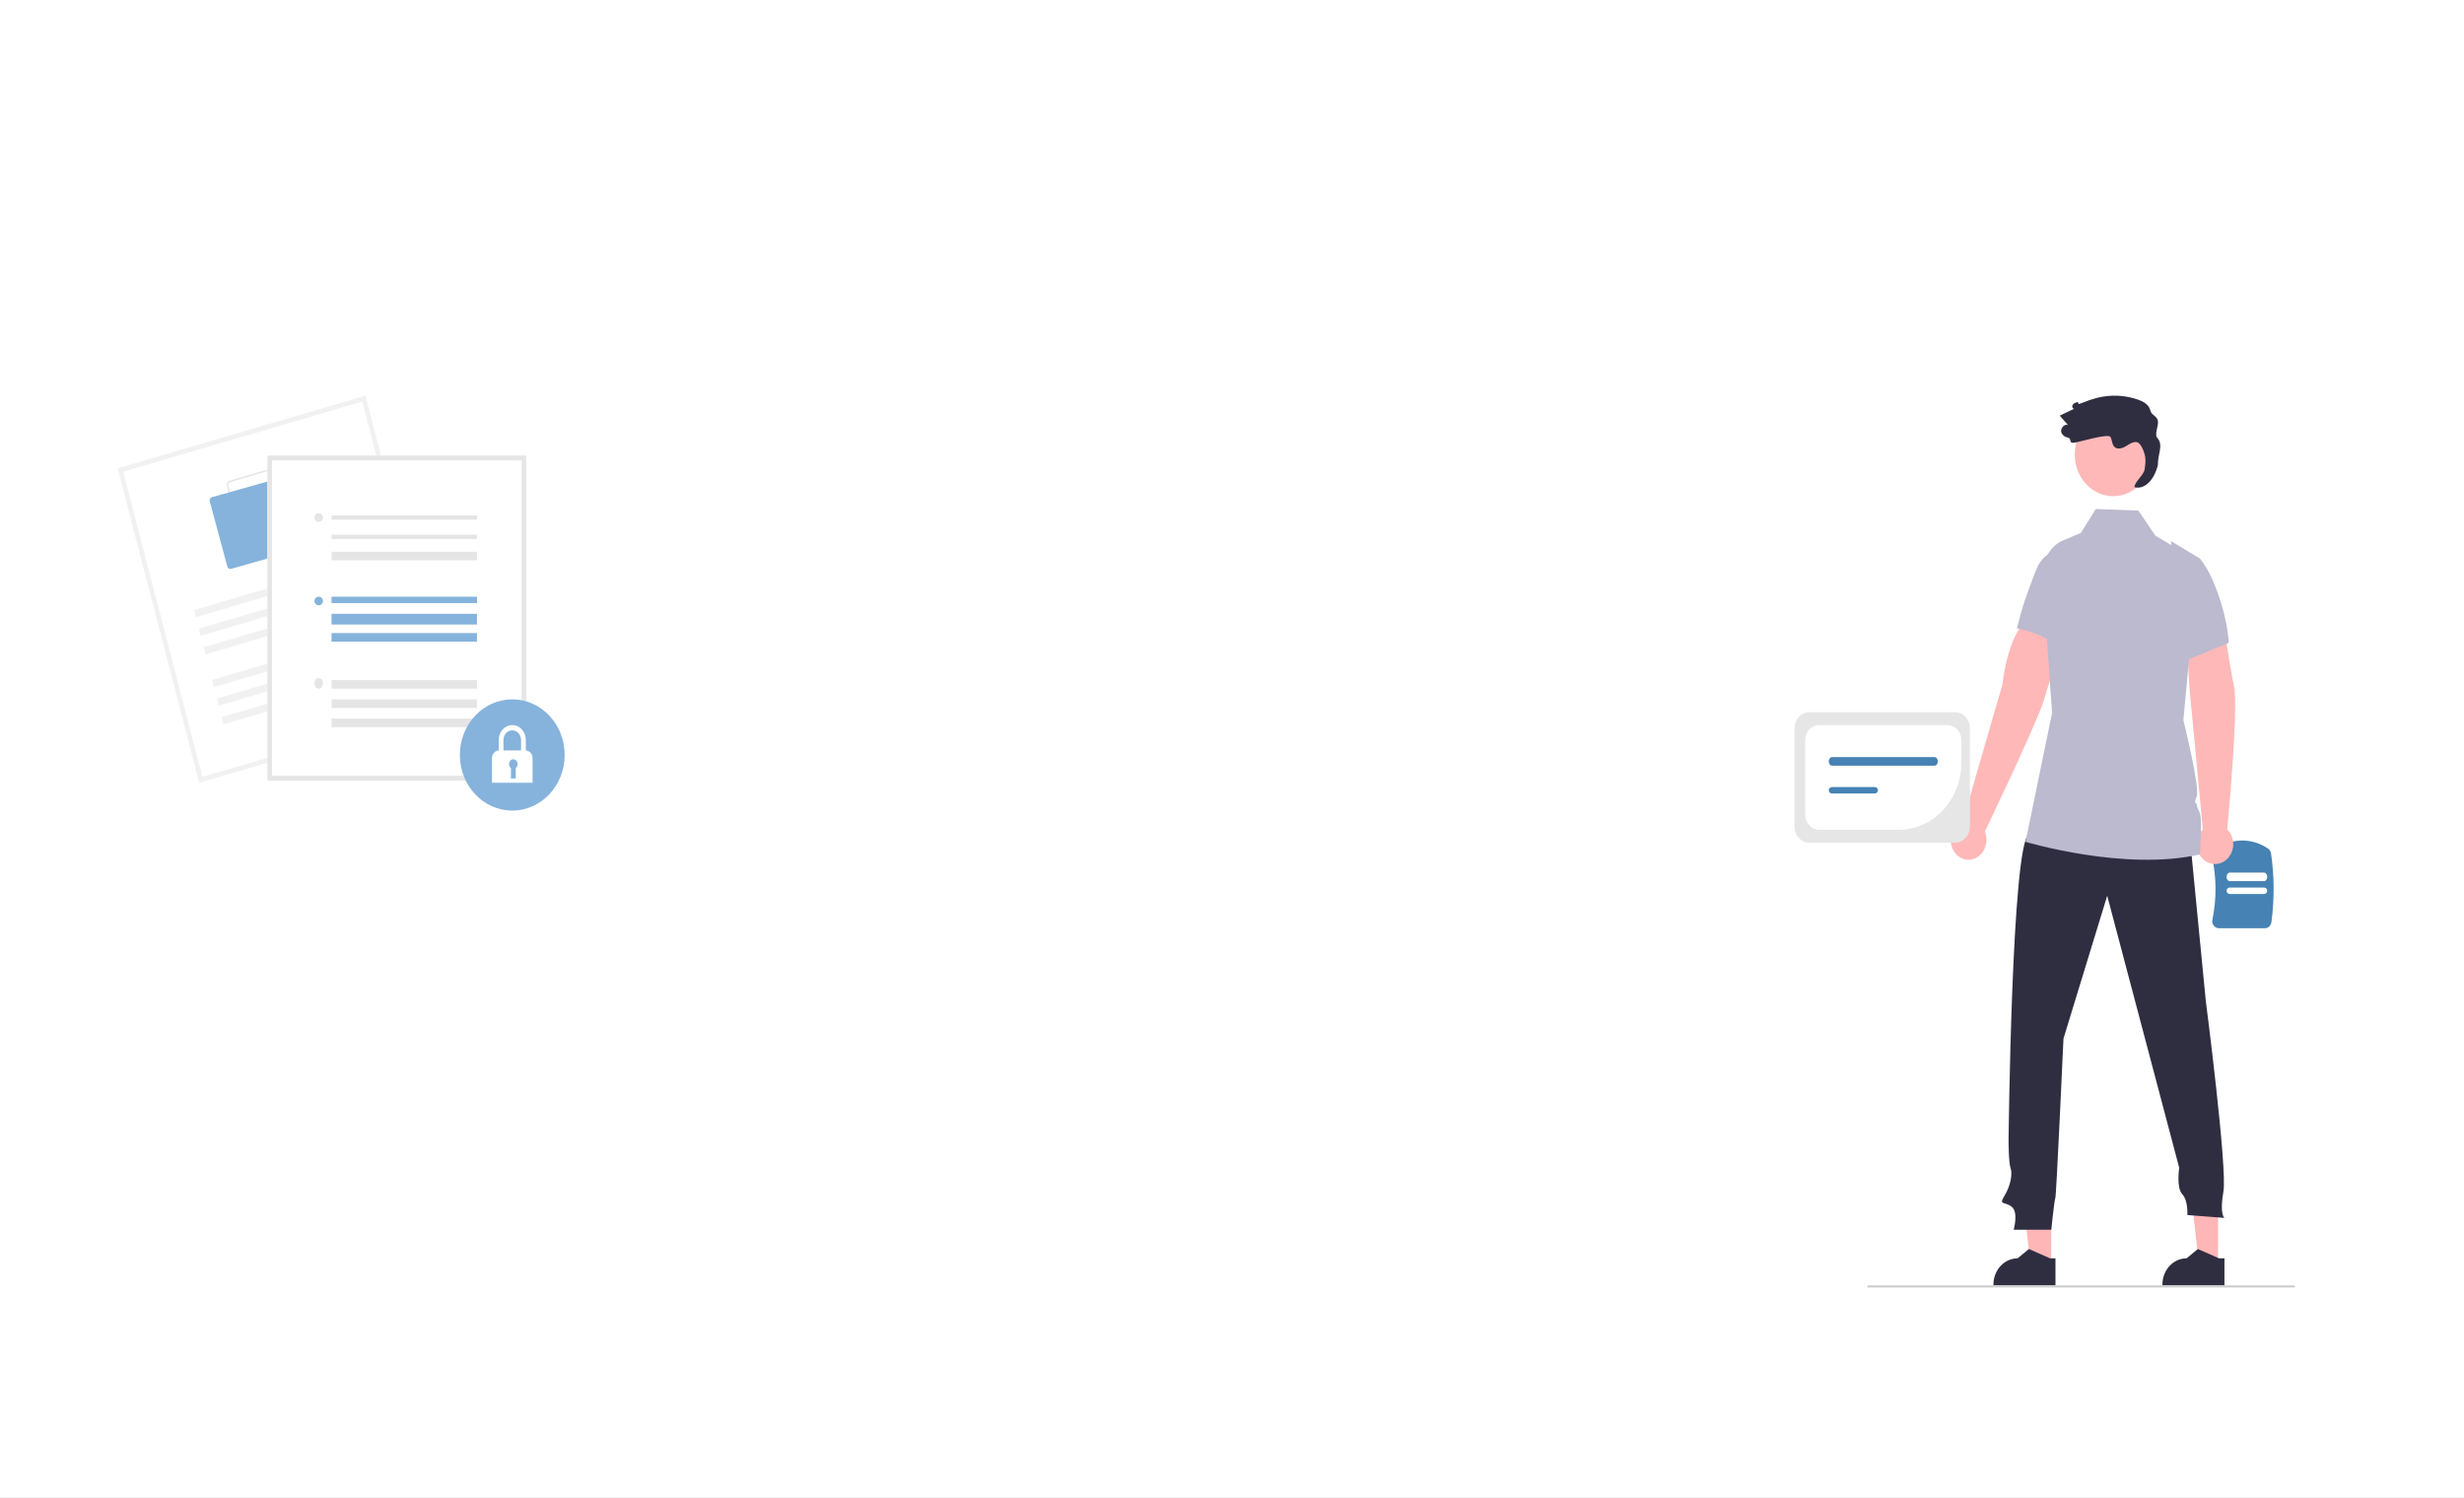
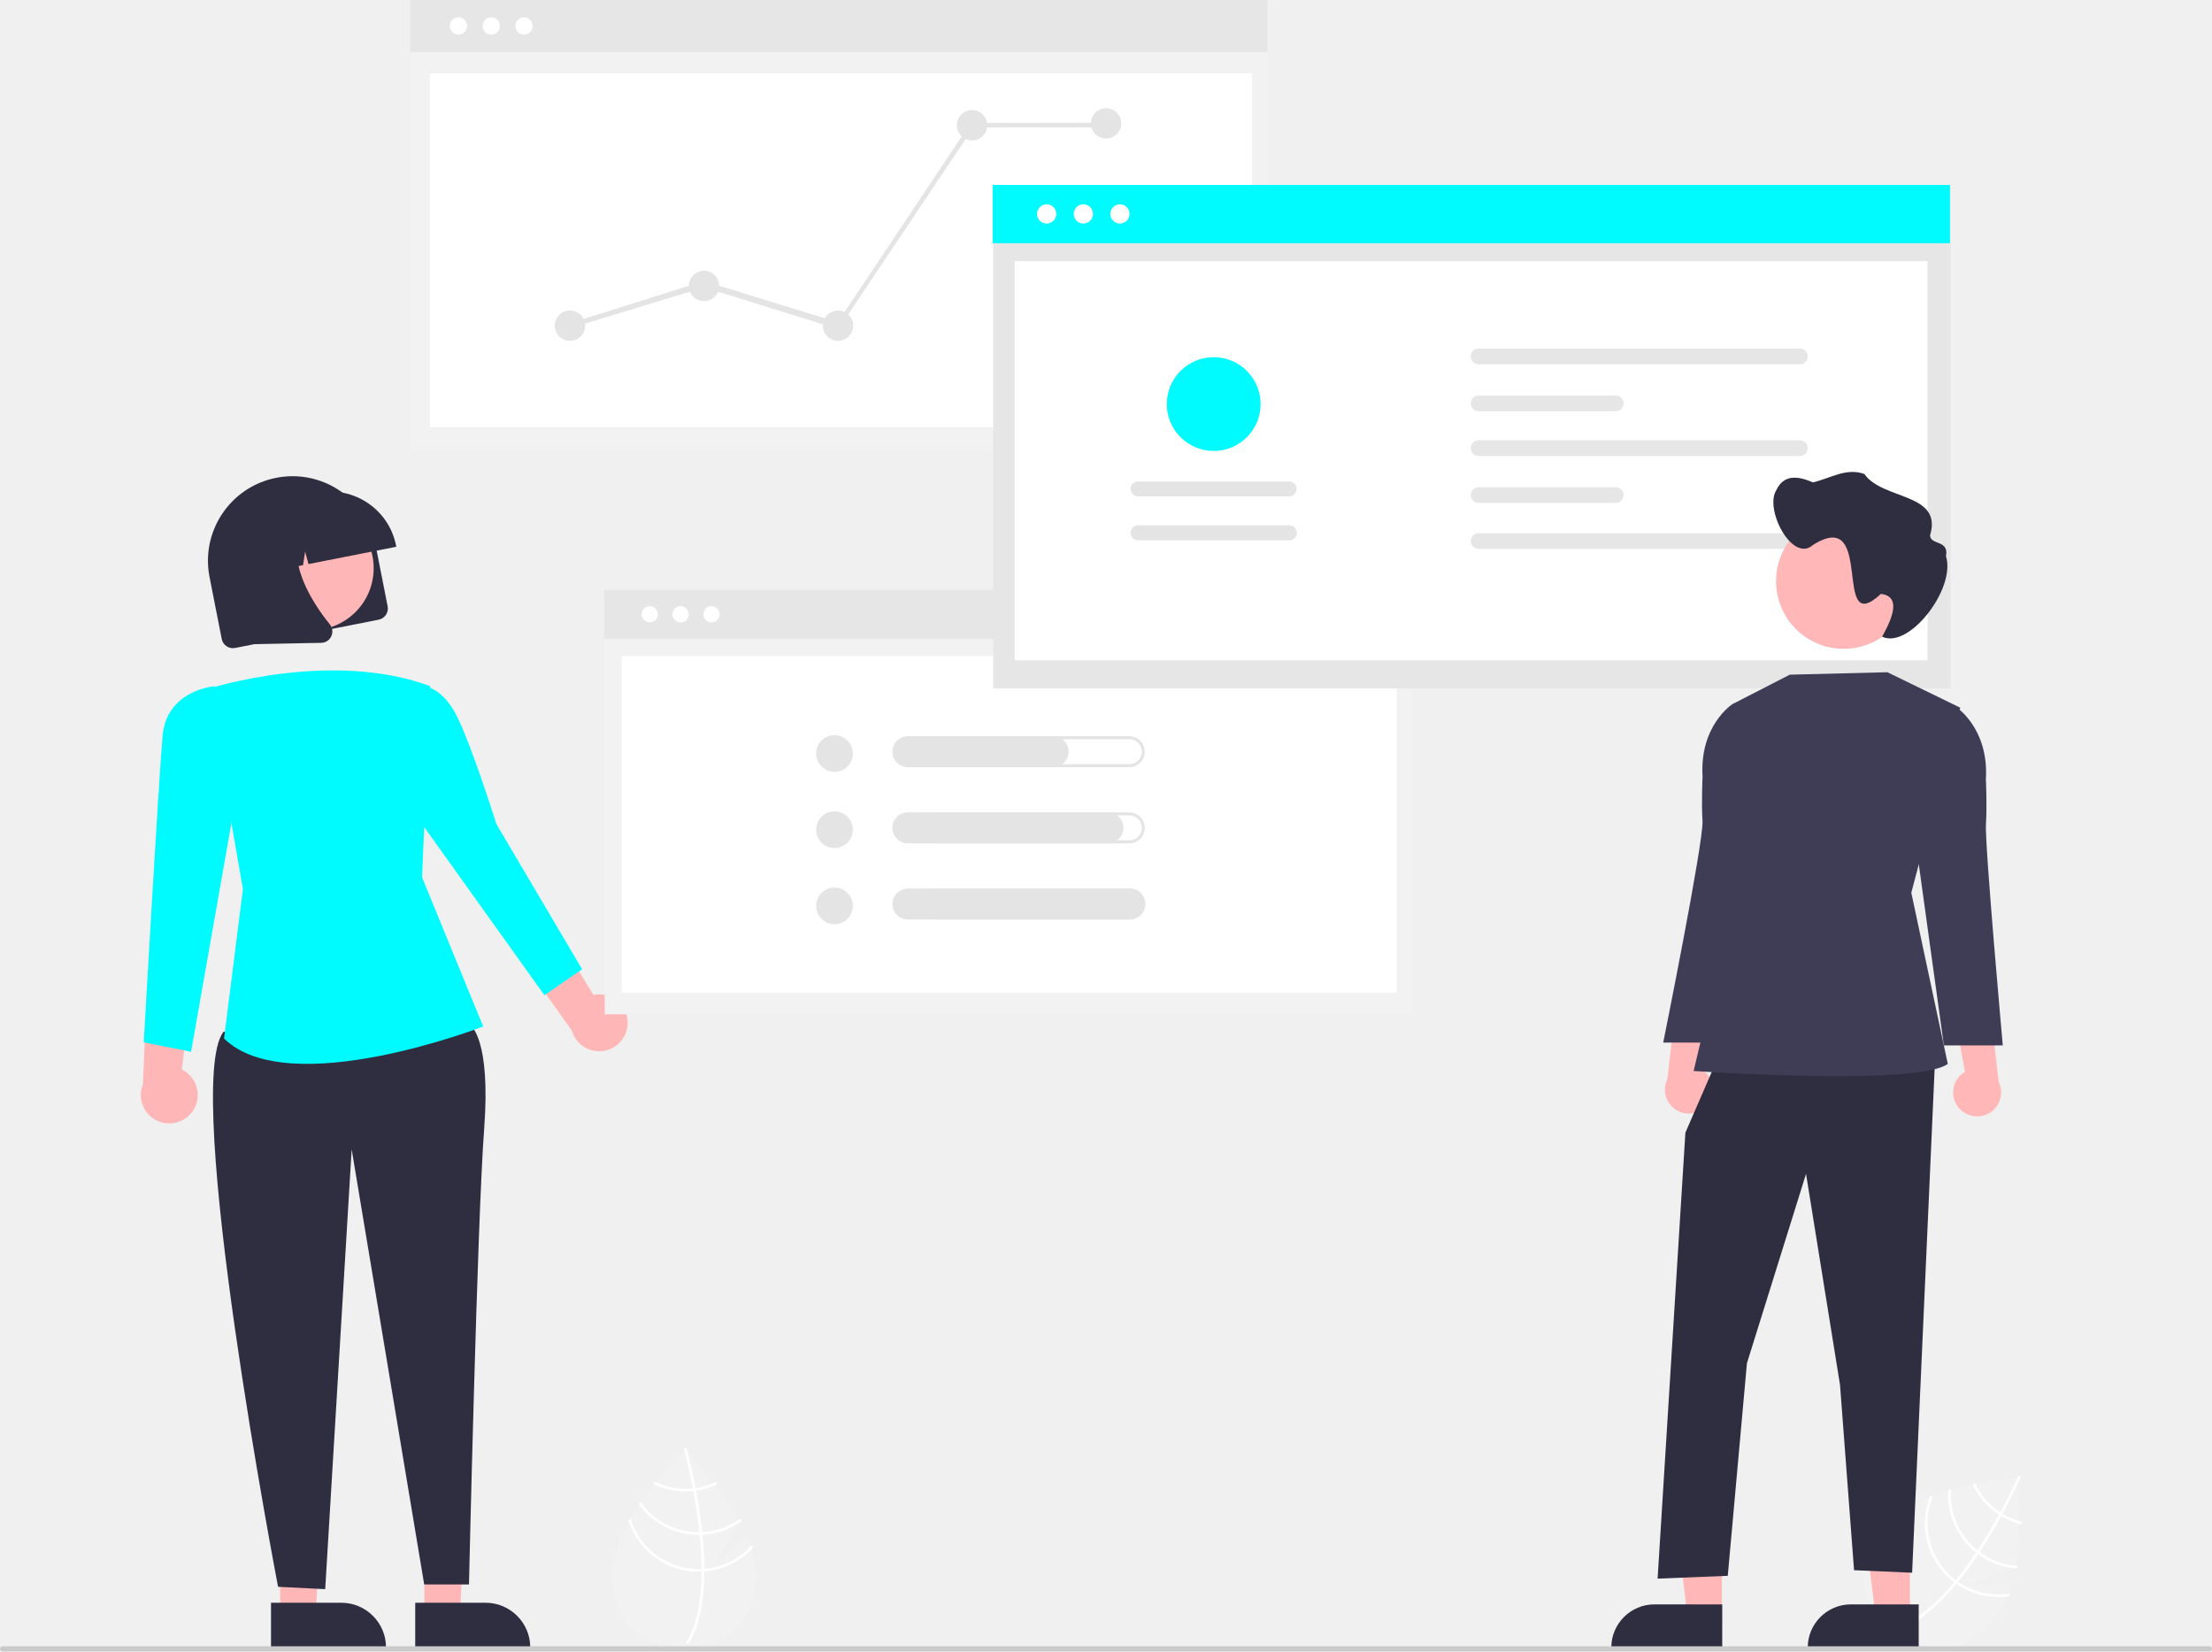
- <svg xmlns="http://www.w3.org/2000/svg" width="1152" height="700" viewBox="0 0 1152 700" fill="none">
-   <rect width="1152" height="700" fill="white" />
-   <path d="M1058.94 434H1037.36C1036.9 434.001 1036.44 433.888 1036.03 433.668C1035.61 433.449 1035.25 433.13 1034.96 432.734C1034.68 432.348 1034.48 431.897 1034.38 431.415C1034.28 430.932 1034.28 430.431 1034.38 429.948C1036.4 420.143 1036.31 409.953 1034.09 400.196C1033.92 399.45 1033.99 398.662 1034.29 397.966C1034.59 397.27 1035.1 396.71 1035.74 396.381C1044.75 391.756 1053.03 391.877 1060.34 396.738C1060.72 396.989 1061.05 397.329 1061.3 397.734C1061.55 398.139 1061.72 398.599 1061.79 399.082C1063.34 409.689 1063.4 420.494 1061.97 431.121C1061.87 431.921 1061.5 432.653 1060.95 433.182C1060.39 433.712 1059.68 434.002 1058.94 434Z" fill="#4682B4" />
-   <path d="M1058.5 418H1042.5C1042.1 417.999 1041.72 417.841 1041.44 417.56C1041.16 417.278 1041 416.897 1041 416.5C1041 416.103 1041.16 415.722 1041.44 415.44C1041.72 415.159 1042.1 415.001 1042.5 415H1058.5C1058.9 415.001 1059.28 415.159 1059.56 415.44C1059.84 415.722 1060 416.103 1060 416.5C1060 416.897 1059.84 417.278 1059.56 417.56C1059.28 417.841 1058.9 417.999 1058.5 418V418Z" fill="white" />
-   <path d="M1058.5 412H1042.5C1042.1 411.999 1041.72 411.788 1041.44 411.413C1041.16 411.038 1041 410.53 1041 410C1041 409.47 1041.16 408.962 1041.44 408.587C1041.72 408.212 1042.1 408.001 1042.5 408H1058.5C1058.9 408.001 1059.28 408.212 1059.56 408.587C1059.84 408.962 1060 409.47 1060 410C1060 410.53 1059.84 411.038 1059.56 411.413C1059.28 411.788 1058.9 411.999 1058.5 412V412Z" fill="white" />
-   <path d="M917.79 497.977C921.498 496.921 924.756 494.395 926.983 490.849C929.209 487.304 930.259 482.97 929.946 478.623C929.879 477.743 928.679 477.819 928.745 478.7C929.044 482.748 928.066 486.784 925.986 490.081C923.907 493.378 920.863 495.717 917.406 496.677C916.654 496.887 917.043 498.186 917.79 497.977Z" fill="white" />
-   <path d="M912.663 535.681C905.257 531.177 899.766 523.955 897.284 515.454C897.039 514.612 895.787 515.049 896.032 515.891C898.63 524.732 904.359 532.236 912.076 536.904C912.812 537.349 913.395 536.123 912.663 535.681V535.681Z" fill="white" />
-   <path d="M905.156 460.546C903.699 461.308 902.09 461.666 900.474 461.588C898.858 461.511 897.284 461 895.896 460.101C895.185 459.638 894.618 460.89 895.324 461.35C896.863 462.335 898.601 462.897 900.386 462.987C902.172 463.077 903.951 462.692 905.567 461.866C905.726 461.802 905.856 461.676 905.931 461.511C906.006 461.347 906.02 461.159 905.972 460.983C905.916 460.809 905.8 460.665 905.647 460.583C905.494 460.501 905.318 460.488 905.156 460.546V460.546Z" fill="white" />
-   <path d="M1029.91 387.772L1023.65 321.664L1022 294.457L1039.52 291C1039.52 291 1042.14 309.704 1044.44 320.681C1046.7 331.512 1041.42 386.321 1041.28 387.766C1042.57 389.022 1043.47 390.674 1043.88 392.504C1044.29 394.334 1044.18 396.256 1043.56 398.015C1042.95 399.775 1041.86 401.289 1040.43 402.358C1039.01 403.426 1037.33 403.999 1035.6 404C1033.88 404.001 1032.19 403.43 1030.77 402.363C1029.35 401.296 1028.26 399.783 1027.64 398.024C1027.02 396.265 1026.91 394.343 1027.31 392.513C1027.72 390.682 1028.63 389.029 1029.91 387.772V387.772Z" fill="#FFB8B8" />
-   <path d="M958.999 592H949.513L945 555L959 555.001L958.999 592Z" fill="#FFB6B6" />
-   <path d="M960.999 601L932 600.999V600.601C932 597.354 933.19 594.24 935.306 591.945C937.423 589.649 940.294 588.359 943.287 588.359H943.288L948.585 584L958.469 588.359L961 588.36L960.999 601Z" fill="#2F2E41" />
-   <path d="M1037 592H1028.19L1024 555L1037 555.001L1037 592Z" fill="#FFB6B6" />
-   <path d="M1040 601L1011 600.999V600.601C1011 597.354 1012.19 594.24 1014.31 591.945C1016.42 589.649 1019.29 588.359 1022.29 588.359H1022.29L1027.59 584L1037.47 588.359L1040 588.36L1040 601Z" fill="#2F2E41" />
-   <path d="M1023.69 390.055L1031.3 468.143C1031.3 468.143 1041.43 546.331 1039.52 557.12C1037.62 567.908 1040 569.449 1040 569.449L1022.65 568.114C1022.65 568.114 1023.12 561.435 1020.27 558.353C1017.42 555.271 1018.85 546.023 1018.85 546.023L985.186 418.824L964.744 485.61C964.744 485.61 961.416 559.074 960.94 560.102C960.465 561.129 959.039 575 959.039 575H941.449C941.449 575 943.826 566.78 940.498 564.212C937.17 561.643 934.317 563.698 937.17 559.074C940.022 554.451 940.973 548.799 940.022 546.231C939.072 543.662 939.071 533.387 939.071 533.387C939.071 533.387 940.498 394.679 948.58 390.055C956.662 385.431 1023.69 390.055 1023.69 390.055Z" fill="#2F2E41" />
-   <path d="M988 232C997.941 232 1006 223.27 1006 212.5C1006 201.73 997.941 193 988 193C978.059 193 970 201.73 970 212.5C970 223.27 978.059 232 988 232Z" fill="#FFB8B8" />
-   <path d="M1042 300.61L1024.32 307.809L1018.93 310L1015 253L1028.49 261.123C1028.51 261.142 1028.53 261.164 1028.55 261.19C1030.89 264.119 1032.84 267.413 1034.36 270.971C1041.76 288.045 1042 300.61 1042 300.61Z" fill="#BBBACE" />
-   <path d="M917.779 383.742C917.779 383.742 935.877 320.867 936.194 320.113C938.564 299.985 945.382 291.107 946.404 292.071L964 298.887C964 298.887 958.766 317.42 955.222 328.428C951.836 338.947 928.646 387.511 927.994 388.78C928.694 390.506 928.908 392.429 928.608 394.294C928.309 396.16 927.51 397.88 926.317 399.226C925.125 400.573 923.595 401.483 921.93 401.836C920.264 402.189 918.543 401.969 916.992 401.204C915.441 400.439 914.135 399.166 913.245 397.553C912.356 395.939 911.925 394.062 912.011 392.17C912.096 390.277 912.693 388.458 913.723 386.953C914.753 385.448 916.168 384.328 917.78 383.742H917.779Z" fill="#FFB8B8" />
-   <path d="M974 259.083C974 259.083 957.952 250.9 951.728 266.972C947.652 277.811 945.722 282.539 943 293.829C943 293.829 959.358 296.382 964.603 306L974 259.083Z" fill="#BBBACE" />
-   <path d="M1028.64 399.46C993.527 407.586 947 393.616 947 393.616L959.412 333.321L954.999 270.221C954.46 262.504 958.382 255.271 964.483 252.708L972.907 249.172L979.87 238L999.759 238.731L1007.71 250.46L1013.99 254.191L1027.59 262.276L1027.65 262.31V262.343L1023.38 308.749L1020.8 336.729C1020.8 336.729 1028.62 368.199 1027.02 372.372C1025.41 376.539 1026.81 374.526 1027.2 376.754C1027.59 378.982 1028.78 379.122 1028.96 383.511C1029.14 387.892 1028.64 399.46 1028.64 399.46Z" fill="#BBBACE" />
-   <path d="M1008.58 204.705C1007.14 203.145 1009.32 199.016 1008.9 196.841C1008.43 194.347 1005.92 194.274 1005.32 191.813C1004.67 189.166 1002.09 187.725 999.702 186.887C993.583 184.748 987.054 184.421 980.782 185.94C978.006 186.68 975.273 187.6 972.597 188.694C970.749 189.405 972.531 187.472 970.684 188.182C969.984 188.352 969.367 188.8 968.952 189.438C968.619 190.124 969.067 191.221 969.766 191.082C967.511 192.168 965.255 193.255 963 194.341C964.265 195.789 965.53 197.236 966.795 198.684C964.997 198.125 963.079 200.467 963.788 202.357C964.074 202.953 964.487 203.465 964.994 203.848C965.5 204.231 966.085 204.474 966.696 204.556C968.728 204.988 967.187 207.1 969.256 207.059C971.325 207.018 985.755 202.384 986.761 204.36C987.477 205.767 987.399 207.63 988.421 208.789C989.73 210.272 992.015 209.73 993.681 208.765C995.346 207.799 997.035 206.472 998.909 206.704C1000.87 206.945 1002.34 210.894 1002.83 212.979C1003.31 215.065 1003 217.259 1002.7 219.383C1002.29 222.173 998.263 224.963 997.86 227.753C1002.33 229.105 1007.13 224.804 1008.9 217.324C1008.73 212.596 1011.67 208.029 1008.58 204.705Z" fill="#2F2E41" />
-   <path d="M914.105 394H845.895C844.067 393.998 842.314 393.203 841.022 391.79C839.729 390.377 839.002 388.461 839 386.463V340.537C839.002 338.539 839.729 336.623 841.022 335.21C842.314 333.797 844.067 333.002 845.895 333H914.105C915.933 333.002 917.686 333.797 918.978 335.21C920.271 336.623 920.998 338.539 921 340.537V386.463C920.998 388.461 920.271 390.377 918.978 391.79C917.686 393.203 915.933 393.998 914.105 394V394Z" fill="#E6E6E6" />
-   <path d="M887.647 388H850.59C848.843 387.998 847.168 387.256 845.932 385.937C844.697 384.619 844.002 382.83 844 380.965V346.035C844.002 344.17 844.697 342.381 845.932 341.063C847.168 339.744 848.843 339.002 850.59 339H910.41C912.158 339.002 913.832 339.744 915.068 341.063C916.303 342.382 916.998 344.17 917 346.035V356.665C916.991 364.973 913.896 372.937 908.393 378.812C902.89 384.686 895.43 387.991 887.647 388V388Z" fill="white" />
-   <path d="M904.439 358H856.561C856.147 358 855.75 357.789 855.457 357.414C855.165 357.039 855 356.53 855 356C855 355.47 855.165 354.961 855.457 354.586C855.75 354.211 856.147 354 856.561 354H904.439C904.853 354 905.25 354.211 905.543 354.586C905.835 354.961 906 355.47 906 356C906 356.53 905.835 357.039 905.543 357.414C905.25 357.789 904.853 358 904.439 358V358Z" fill="#4682B4" />
-   <path d="M876.496 371H856.504C856.105 371 855.723 370.842 855.441 370.561C855.158 370.279 855 369.898 855 369.5C855 369.102 855.158 368.721 855.441 368.439C855.723 368.158 856.105 368 856.504 368H876.496C876.895 368 877.277 368.158 877.559 368.439C877.842 368.721 878 369.102 878 369.5C878 369.898 877.842 370.279 877.559 370.561C877.277 370.842 876.895 371 876.496 371V371Z" fill="#4682B4" />
-   <path d="M1072.38 602H873.618C873.454 602 873.297 601.947 873.181 601.854C873.065 601.76 873 601.633 873 601.5C873 601.367 873.065 601.24 873.181 601.146C873.297 601.053 873.454 601 873.618 601H1072.38C1072.55 601 1072.7 601.053 1072.82 601.146C1072.93 601.24 1073 601.367 1073 601.5C1073 601.633 1072.93 601.76 1072.82 601.854C1072.7 601.947 1072.55 602 1072.38 602V602Z" fill="#CCCCCC" />
-   <path d="M209 332.038L93.149 366L55 218.962L170.851 185L209 332.038Z" fill="white" />
-   <path d="M209 332.038L93.149 366L55 218.962L170.851 185L209 332.038ZM94.629 363.228L206.393 330.465L169.371 187.772L57.607 220.535L94.629 363.228Z" fill="#F1F1F1" />
-   <path d="M145.802 251.183L116.223 259.937C115.806 260.06 115.36 260.001 114.984 259.771C114.608 259.542 114.331 259.162 114.216 258.715L106.058 226.971C105.944 226.523 105.999 226.045 106.213 225.641C106.427 225.237 106.781 224.941 107.198 224.817L136.777 216.063C137.194 215.94 137.64 215.999 138.016 216.229C138.392 216.458 138.669 216.838 138.784 217.285L146.942 249.029C147.056 249.477 147.001 249.955 146.787 250.359C146.573 250.763 146.219 251.059 145.802 251.183V251.183ZM107.371 225.492C107.121 225.567 106.909 225.745 106.78 225.987C106.652 226.229 106.619 226.516 106.688 226.785L114.845 258.528C114.914 258.797 115.08 259.025 115.306 259.162C115.532 259.3 115.799 259.336 116.05 259.262L145.629 250.508C145.879 250.433 146.091 250.255 146.22 250.013C146.348 249.771 146.381 249.484 146.312 249.215L138.155 217.472C138.085 217.203 137.92 216.975 137.694 216.838C137.468 216.7 137.201 216.664 136.95 216.738L107.371 225.492Z" fill="#E5E5E5" />
-   <path d="M137.913 257.522L108.097 265.946C107.718 266.052 107.314 266.001 106.973 265.802C106.631 265.604 106.381 265.274 106.276 264.887L98.053 234.343C97.949 233.955 97.999 233.541 98.193 233.191C98.387 232.842 98.708 232.585 99.087 232.478L128.903 224.054C129.282 223.948 129.686 223.999 130.027 224.198C130.369 224.396 130.619 224.726 130.724 225.113L138.947 255.657C139.051 256.045 139.001 256.459 138.807 256.809C138.613 257.158 138.292 257.415 137.913 257.522V257.522Z" fill="#85B3DC" />
-   <path d="M171.342 261.447L90.702 285.248L91.562 288.583L172.201 264.782L171.342 261.447Z" fill="#F1F1F1" />
-   <path d="M173.583 270.143L92.943 293.943L93.802 297.278L174.442 273.478L173.583 270.143Z" fill="#F1F1F1" />
-   <path d="M175.823 278.838L95.184 302.639L96.043 305.974L176.683 282.173L175.823 278.838Z" fill="#F1F1F1" />
-   <path d="M179.767 294.142L99.127 317.942L99.987 321.277L180.627 297.477L179.767 294.142Z" fill="#F1F1F1" />
-   <path d="M182.008 302.837L101.368 326.638L102.228 329.973L182.867 306.172L182.008 302.837Z" fill="#F1F1F1" />
-   <path d="M184.249 311.532L103.609 335.333L104.468 338.668L185.108 314.867L184.249 311.532Z" fill="#F1F1F1" />
-   <path d="M246 365H125V213H246V365Z" fill="white" />
-   <path d="M246 365H125V213H246V365ZM127.135 362.754H243.865V215.246H127.135V362.754Z" fill="#E5E5E5" />
-   <path d="M223 279H155V282H223V279Z" fill="#85B3DC" />
-   <path d="M223 287H155V292H223V287Z" fill="#85B3DC" />
-   <path d="M223 296H155V300H223V296Z" fill="#85B3DC" />
-   <path d="M149 283C150.105 283 151 282.105 151 281C151 279.895 150.105 279 149 279C147.895 279 147 279.895 147 281C147 282.105 147.895 283 149 283Z" fill="#85B3DC" />
-   <path d="M223 241H155V243H223V241Z" fill="#E5E5E5" />
-   <path d="M223 250H155V252H223V250Z" fill="#E5E5E5" />
-   <path d="M223 258H155V262H223V258Z" fill="#E5E5E5" />
-   <path d="M149 244C150.105 244 151 243.105 151 242C151 240.895 150.105 240 149 240C147.895 240 147 240.895 147 242C147 243.105 147.895 244 149 244Z" fill="#E5E5E5" />
-   <path d="M223 318H155V322H223V318Z" fill="#E5E5E5" />
-   <path d="M223 327H155V331H223V327Z" fill="#E5E5E5" />
-   <path d="M223 336H155V340H223V336Z" fill="#E5E5E5" />
-   <path d="M149 322C150.105 322 151 320.881 151 319.5C151 318.119 150.105 317 149 317C147.895 317 147 318.119 147 319.5C147 320.881 147.895 322 149 322Z" fill="#E5E5E5" />
-   <path d="M239.5 379C253.031 379 264 367.359 264 353C264 338.641 253.031 327 239.5 327C225.969 327 215 338.641 215 353C215 367.359 225.969 379 239.5 379Z" fill="#85B3DC" />
-   <path d="M245.848 350.885V346.032C245.848 345.109 245.685 344.194 245.366 343.341C245.047 342.488 244.58 341.713 243.99 341.06C243.401 340.407 242.701 339.889 241.93 339.535C241.16 339.182 240.334 339 239.5 339C238.666 339 237.84 339.182 237.07 339.535C236.299 339.889 235.599 340.407 235.01 341.06C234.42 341.713 233.953 342.488 233.634 343.341C233.315 344.194 233.152 345.109 233.152 346.032V350.885C232.304 350.927 231.502 351.33 230.915 352.009C230.328 352.688 230 353.592 230 354.533V366H249V354.533C249 353.592 248.672 352.688 248.085 352.009C247.498 351.33 246.696 350.927 245.848 350.885V350.885ZM239.5 341.479C240.59 341.481 241.636 341.961 242.407 342.814C243.178 343.668 243.611 344.825 243.613 346.032V350.876H235.387V346.032C235.389 344.825 235.822 343.668 236.593 342.814C237.364 341.961 238.41 341.481 239.5 341.479Z" fill="white" />
-   <path d="M242 357.251C242 356.863 241.911 356.481 241.742 356.144C241.572 355.806 241.328 355.523 241.032 355.323C240.737 355.123 240.401 355.012 240.056 355.001C239.711 354.99 239.37 355.08 239.065 355.261C238.76 355.442 238.502 355.709 238.316 356.036C238.13 356.363 238.022 356.738 238.003 357.125C237.984 357.512 238.054 357.899 238.207 358.246C238.36 358.594 238.59 358.892 238.875 359.11V364H241.125V359.11C241.394 358.904 241.615 358.627 241.768 358.303C241.92 357.978 242 357.617 242 357.251V357.251Z" fill="#85B3DC" />
+ <svg xmlns="http://www.w3.org/2000/svg" id="currentIllo" data-name="Layer 1" width="864" height="645" viewBox="0 0 864 645" class="injected-svg DownloadModal__ImageFile-sc-p17csy-5 iIfSkb grid_media">
+   <path d="M459.675,727.481l-13.169,12.124,10.466-17.561C448.726,707.091,435.24,694.168,435.24,694.168s-27.978,26.805-27.978,47.876S419.788,770.472,435.24,770.472c15.452,0,27.978-7.357,27.978-28.428A36.962,36.962,0,0,0,459.675,727.481Z" transform="translate(-168 -127.5)" fill="#f2f2f2" />
+   <path d="M443.119,740.262v1.039c-.062,12.073-2.098,21.492-6.093,28.125-.057.098-.118.19-.175.288l-.447-.272-.427-.267c4.432-7.162,6-17.286,6.057-27.816.005-.339.01-.684.005-1.028-.015-4.458-.288-8.967-.725-13.348-.031-.339-.067-.684-.103-1.028-.607-5.779-1.481-11.301-2.375-16.098-.062-.339-.129-.679-.195-1.013-1.548-8.113-3.126-13.99-3.486-15.291-.041-.159-.067-.247-.072-.267l.488-.139.005-.005.494-.139c.005.021.093.314.236.859.55,2.036,1.98,7.563,3.383,14.854.062.329.129.668.19,1.008.73,3.892,1.445,8.242,2.01,12.808q.216,1.72.386,3.393c.041.344.077.689.108,1.028Q443.093,734.053,443.119,740.262Z" transform="translate(-168 -127.5)" fill="#fff" />
+   <path d="M439.689,708.713c-.344.046-.694.093-1.049.129a28.365,28.365,0,0,1-2.9.149,27.592,27.592,0,0,1-11.929-2.694c-.216.272-.432.545-.653.823a28.614,28.614,0,0,0,12.582,2.9,29.347,29.347,0,0,0,3.095-.165c.35-.036.699-.082,1.044-.134a28.373,28.373,0,0,0,8.201-2.483q-.332-.424-.648-.833A27.497,27.497,0,0,1,439.689,708.713Z" transform="translate(-168 -127.5)" fill="#fff" />
+   <path d="M442.275,725.922q-.532.031-1.064.031c-.108.005-.221.005-.329.005a27.738,27.738,0,0,1-22.767-11.893c-.206.303-.411.607-.612.915a28.768,28.768,0,0,0,23.379,12.006c.144,0,.288,0,.432-.005.36-.005.715-.015,1.069-.031a28.616,28.616,0,0,0,15.245-5.347c-.165-.303-.329-.607-.499-.91A27.548,27.548,0,0,1,442.275,725.922Z" transform="translate(-168 -127.5)" fill="#fff" />
+   <path d="M443.119,740.262c-.36.031-.72.051-1.08.067-.386.015-.771.026-1.157.026a27.813,27.813,0,0,1-26.664-20.011c-.231.416-.463.828-.684,1.244a28.832,28.832,0,0,0,27.348,19.795c.386,0,.771-.005,1.152-.026.365-.01.725-.031,1.085-.057a28.747,28.747,0,0,0,18.973-9.26c-.108-.38-.231-.756-.355-1.136A27.723,27.723,0,0,1,443.119,740.262Z" transform="translate(-168 -127.5)" fill="#fff" />
+   <path d="M953.718,745.933l-17.871,1.031,19.226-6.949c3.1-16.792.86-35.335.86-35.335s-38.63,3-51.985,19.298-8.33,29.928,3.622,39.721c11.952,9.794,26.303,12.043,39.658-4.255A36.962,36.962,0,0,0,953.718,745.933Z" transform="translate(-168 -127.5)" fill="#f2f2f2" />
+   <path d="M932.811,745.324l-.658.803c-7.7,9.299-15.245,15.294-22.539,17.892-.106.04-.212.072-.318.112l-.173-.494-.161-.477c7.968-2.731,15.597-9.567,22.315-17.676.219-.259.441-.522.656-.792,2.814-3.458,5.461-7.118,7.899-10.784.191-.282.382-.571.572-.861,3.194-4.855,6.018-9.68,8.366-13.957.167-.302.331-.606.491-.907,3.945-7.256,6.449-12.803,6.996-14.037.069-.149.105-.233.114-.252l.466.202.007-.001.47.205c-.009.019-.127.301-.361.814-.865,1.924-3.263,7.105-6.798,13.634-.161.294-.324.598-.492.9-1.902,3.473-4.106,7.291-6.563,11.181q-.923,1.467-1.853,2.869c-.187.292-.377.582-.568.864Q936.727,740.506,932.811,745.324Z" transform="translate(-168 -127.5)" fill="#fff" />
+   <path d="M950.155,718.748c-.296-.183-.596-.368-.893-.565a28.366,28.366,0,0,1-2.338-1.723,27.592,27.592,0,0,1-7.519-9.645c-.34.074-.679.148-1.026.222a28.613,28.613,0,0,0,7.894,10.217,29.344,29.344,0,0,0,2.498,1.835c.293.194.593.38.892.558a28.372,28.372,0,0,0,7.917,3.277q.012-.538.027-1.055A27.497,27.497,0,0,1,950.155,718.748Z" transform="translate(-168 -127.5)" fill="#fff" />
+   <path d="M941.248,733.698q-.431-.313-.843-.651c-.087-.064-.174-.136-.258-.205a27.738,27.738,0,0,1-10.072-23.629c-.351.104-.703.209-1.053.32A28.768,28.768,0,0,0,939.496,733.638c.111.091.223.182.337.27.282.224.563.441.847.654a28.616,28.616,0,0,0,15.181,5.527c.065-.339.13-.678.191-1.02A27.548,27.548,0,0,1,941.248,733.698Z" transform="translate(-168 -127.5)" fill="#fff" />
+   <path d="M932.811,745.324c-.298-.204-.589-.416-.878-.633-.308-.233-.613-.469-.911-.713a27.813,27.813,0,0,1-7.941-32.379c-.443.175-.883.347-1.318.529a28.832,28.832,0,0,0,8.607,32.645c.298.244.6.485.907.71.289.223.58.436.875.644a28.747,28.747,0,0,0,20.544,4.863c.158-.363.3-.731.446-1.104A27.724,27.724,0,0,1,932.811,745.324Z" transform="translate(-168 -127.5)" fill="#fff" />
+   <polygon points="165.74 630.543 179.675 630.542 182.261 576.504 165.737 576.794 165.74 630.543" fill="#ffb6b6" />
+   <path d="M330.185,753.493l27.443-.001h.001a17.49,17.49,0,0,1,17.489,17.488v.568l-44.932.002Z" transform="translate(-168 -127.5)" fill="#2f2e41" />
+   <polygon points="109.407 630.543 123.342 630.542 126.104 576.504 109.404 576.794 109.407 630.543" fill="#ffb6b6" />
+   <path d="M273.852,753.493l27.443-.001h.001a17.49,17.49,0,0,1,17.489,17.488v.568l-44.932.002Z" transform="translate(-168 -127.5)" fill="#2f2e41" />
+   <path d="M413.15,526.538a11.048,11.048,0,0,0-13.353-10.425L379.451,482.538l-8.745,18.432,20.662,29.058a11.107,11.107,0,0,0,21.782-3.49Z" transform="translate(-168 -127.5)" fill="#ffb6b6" />
+   <path d="M243.132,561.658a11.048,11.048,0,0,0-4.113-16.433l4.617-38.987-18.234,9.15-1.589,35.62a11.107,11.107,0,0,0,19.319,10.65Z" transform="translate(-168 -127.5)" fill="#ffb6b6" />
+   <path d="M341.911,522.164l9.868,5.846s8.018,5.104,5.322,40.606-5.919,177.737-5.919,177.737H333.69l-28.329-169.908-10.337,171.749-18.412-.921s-37.618-195.536-21.341-216.758Z" transform="translate(-168 -127.5)" fill="#2f2e41" />
+   <path d="M249.316,396.528s47.988-15.427,86.707-1.044l-3.17,74.684,23.883,58.256s-75.927,29.452-101.229,4.701l7.379-58.354Z" transform="translate(-168 -127.5)" fill="#00fbff" />
+   <path d="M323.121,404.255l10.056-8.771s6.708-.079,12.481,10.241,16.231,43.632,16.231,43.632l33.482,56.715L380.642,516.198l-53.103-74.266Z" transform="translate(-168 -127.5)" fill="#00fbff" />
+   <path d="M251.096,400.21l.686-4.679s-18.698,1.383-20.28,19.4-7.365,119.68-7.365,119.68l18.495,3.682L261.031,433.951Z" transform="translate(-168 -127.5)" fill="#00fbff" />
+   <path d="M315.918,369.536l-56.097,11.046a4.441,4.441,0,0,1-5.209-3.495L249.85,352.907a33.023,33.023,0,0,1,64.802-12.76l4.761,24.18A4.441,4.441,0,0,1,315.918,369.536Z" transform="translate(-168 -127.5)" fill="#2f2e41" />
+   <circle cx="121.739" cy="221.93" r="24.211" fill="#ffb6b6" />
+   <path d="M322.793,341.055l-34.302,6.755-1.322-4.855-.789,5.271-5.282,1.04-2.619-9.623-1.564,10.447-10.22,2.012-.095-.484a26.152,26.152,0,0,1,20.583-30.678l4.836-.952a26.152,26.152,0,0,1,30.678,20.584Z" transform="translate(-168 -127.5)" fill="#2f2e41" />
+   <path d="M294.241,378.493a4.53,4.53,0,0,1-.784.084l-25.99.514-8.174-41.512,27.649-5.445-.527.933c-7.337,12.983,3.385,29.581,10.429,38.32a4.37,4.37,0,0,1,.556,4.62A4.418,4.418,0,0,1,294.241,378.493Z" transform="translate(-168 -127.5)" fill="#2f2e41" />
+   <rect id="b0371f3f-df42-4d60-b6c1-6000de199dd5" data-name="Rectangle 246" x="160.347" y="0.272" width="334.981" height="175.89" fill="#f2f2f2" />
+   <rect id="a5ec3362-5fc6-49dd-bbc1-e584c03fc30b" data-name="Rectangle 264" x="160.143" width="334.981" height="20.39" fill="#e6e6e6" />
+   <rect id="edb19af0-e7ad-43aa-9651-c68038fb40c2" data-name="Rectangle 247" x="167.923" y="28.658" width="321.136" height="138.232" fill="#fff" />
+   <circle id="fcfbd1c3-546b-4aa9-92d2-19035f23e7a3" data-name="Ellipse 194" cx="191.886" cy="10.143" r="3.373" fill="#fff" />
+   <circle id="fcf1e260-d16a-4b37-91b5-eb72ad8ee2c7" data-name="Ellipse 195" cx="204.689" cy="10.143" r="3.373" fill="#fff" />
+   <circle id="ae552ed4-f0ed-4b8a-a24a-450e5f71adc4" data-name="Ellipse 246" cx="179.049" cy="10.143" r="3.373" fill="#fff" />
+   <circle cx="222.633" cy="127.209" r="5.926" fill="#e4e4e4" />
+   <circle cx="274.981" cy="111.689" r="5.926" fill="#e4e4e4" />
+   <circle cx="327.33" cy="127.209" r="5.926" fill="#e4e4e4" />
+   <circle cx="379.678" cy="48.923" r="5.926" fill="#e4e4e4" />
+   <circle cx="432.026" cy="48.193" r="5.926" fill="#e4e4e4" />
+   <polygon points="327.454 128.537 274.981 112.234 223.226 128 222.041 126.419 274.981 109.766 327.205 125.882 379.1 48.091 379.309 48.006 431.657 47.914 432.395 49.747 380.255 49.755 327.454 128.537" fill="#e4e4e4" />
+   <rect id="a979eff9-2035-45aa-8fad-490bbaa22894" data-name="Rectangle 246" x="236.194" y="230.63" width="315.238" height="165.523" fill="#f2f2f2" />
+   <rect id="b5344e31-85e8-4079-8f4b-e609523654c2" data-name="Rectangle 264" x="236.002" y="230.374" width="315.238" height="19.189" fill="#e6e6e6" />
+   <rect id="a6983896-3ceb-4bf9-866b-7e40cad74d1b" data-name="Rectangle 247" x="242.841" y="256.235" width="302.691" height="131.489" fill="#fff" />
+   <circle id="f96e66fe-9216-4da2-bba4-b63d176988a9" data-name="Ellipse 194" cx="265.874" cy="239.919" r="3.174" fill="#fff" />
+   <circle id="e3ffbb79-e13a-4bd7-b23c-45510780cb2f" data-name="Ellipse 195" cx="277.923" cy="239.919" r="3.174" fill="#fff" />
+   <circle id="ec6ea03b-7290-43d8-8b25-59bf30f1f0ee" data-name="Ellipse 246" cx="253.794" cy="239.919" r="3.174" fill="#fff" />
+   <rect id="e9e5cf6b-8f55-43bf-8281-302b4fb1e9d5" data-name="Rectangle 246" x="387.948" y="72.539" width="373.927" height="196.339" fill="#e6e6e6" />
+   <rect id="e4e8a65e-8422-4898-a810-30d755c7dafc" data-name="Rectangle 264" x="387.72" y="72.236" width="373.927" height="22.761" fill="#00fbff" />
+   <rect id="b6acd298-89f8-46a0-ab3e-c2f0533bc288" data-name="Rectangle 247" x="396.342" y="101.988" width="356.537" height="155.932" fill="#fff" />
+   <circle id="a2e6f9e4-3ad4-420f-8fe3-197d901d1e70" data-name="Ellipse 194" cx="423.153" cy="83.558" r="3.765" fill="#fff" />
+   <circle id="b303a717-eadc-4672-a419-54a1feb6afd8" data-name="Ellipse 195" cx="437.445" cy="83.558" r="3.765" fill="#fff" />
+   <circle id="b1ff2c46-8045-41fc-afe2-76f8fb520d89" data-name="Ellipse 246" cx="408.824" cy="83.558" r="3.765" fill="#fff" />
+   <path d="M745.157,263.656a3.084,3.084,0,0,0,0,6.114H871.41a3.084,3.084,0,0,0,0-6.114Z" transform="translate(-168 -127.5)" fill="#e6e6e6" />
+   <path d="M745.157,335.752a3.084,3.084,0,0,0,0,6.114H871.41a3.084,3.084,0,0,0,0-6.114Z" transform="translate(-168 -127.5)" fill="#e6e6e6" />
+   <path d="M745.157,281.997a3.084,3.084,0,0,0,0,6.114h54.327a3.084,3.084,0,0,0,0-6.114Z" transform="translate(-168 -127.5)" fill="#e6e6e6" />
+   <path d="M745.157,299.479a3.084,3.084,0,0,0,0,6.114H871.41a3.084,3.084,0,0,0,0-6.114Z" transform="translate(-168 -127.5)" fill="#e6e6e6" />
+   <path d="M745.157,317.82a3.084,3.084,0,0,0,0,6.114h54.327a3.084,3.084,0,0,0,0-6.114Z" transform="translate(-168 -127.5)" fill="#e6e6e6" />
+   <path d="M671.576,338.516a2.91,2.91,0,1,0,.003-5.819H612.553a2.91,2.91,0,1,0-.003,5.819H671.576Z" transform="translate(-168 -127.5)" fill="#e4e4e4" />
+   <path d="M671.576,321.374a2.91,2.91,0,0,0,0-5.819H612.553a2.91,2.91,0,1,0-.003,5.819H671.576Z" transform="translate(-168 -127.5)" fill="#e4e4e4" />
+   <path d="M642.064,267.005a18.314,18.314,0,1,1-18.314,18.314v0A18.335,18.335,0,0,1,642.064,267.005Z" transform="translate(-168 -127.5)" fill="#00fbff" />
+   <circle cx="325.952" cy="294.307" r="7.166" fill="#e4e4e4" />
+   <path d="M609.085,416.231a4.86,4.86,0,1,1,0,9.719H533.721a4.86,4.86,0,1,1,0-9.719h75.364m0-1.19H533.721a6.05,6.05,0,1,0,0,12.1h75.364a6.05,6.05,0,1,0,0-12.1Z" transform="translate(-168 -127.5)" fill="#e4e4e4" />
+   <path d="M579.348,427.14h-56.733a6.05,6.05,0,1,1,0-12.1h56.733a6.05,6.05,0,0,1,0,12.1Z" transform="translate(-168 -127.5)" fill="#e4e4e4" />
+   <circle cx="325.952" cy="324.062" r="7.166" fill="#e4e4e4" />
+   <path d="M609.085,445.986a4.86,4.86,0,1,1,0,9.719H533.721a4.86,4.86,0,1,1,0-9.719h75.364m0-1.19H533.721a6.05,6.05,0,1,0,0,12.1h75.364a6.05,6.05,0,1,0,0-12.1Z" transform="translate(-168 -127.5)" fill="#e4e4e4" />
+   <path d="M600.771,456.895H522.615a6.05,6.05,0,0,1,0-12.1h78.157a6.05,6.05,0,0,1,0,12.1Z" transform="translate(-168 -127.5)" fill="#e4e4e4" />
+   <circle cx="325.952" cy="353.817" r="7.166" fill="#e4e4e4" />
+   <path d="M609.085,475.741a4.86,4.86,0,1,1,0,9.719H533.721a4.86,4.86,0,1,1,0-9.719h75.364m0-1.19H533.721a6.05,6.05,0,1,0,0,12.1h75.364a6.05,6.05,0,1,0,0-12.1Z" transform="translate(-168 -127.5)" fill="#e4e4e4" />
+   <path d="M609.353,486.651h-86.739a6.05,6.05,0,1,1,0-12.1h86.739a6.05,6.05,0,0,1,0,12.1Z" transform="translate(-168 -127.5)" fill="#e4e4e4" />
+   <path d="M834.869,559.069a9.311,9.311,0,0,0-2.486-14.059l6.188-32.505-15.871,6.614-3.443,29.853A9.362,9.362,0,0,0,834.869,559.069Z" transform="translate(-168 -127.5)" fill="#ffb7b7" />
+   <polygon points="746.005 631.024 732.566 631.023 726.173 579.187 746.008 579.188 746.005 631.024" fill="#ffb7b7" />
+   <path d="M917.433,771.551l-43.333-.002v-.548a16.867,16.867,0,0,1,16.866-16.866h.001l26.466.001Z" transform="translate(-168 -127.5)" fill="#2f2e41" />
+   <polygon points="672.561 631.024 659.122 631.023 652.729 579.187 672.564 579.188 672.561 631.024" fill="#ffb7b7" />
+   <path d="M840.7,771.551l-43.333-.002v-.548a16.867,16.867,0,0,1,16.866-16.866h.001l26.466.001Z" transform="translate(-168 -127.5)" fill="#2f2e41" />
+   <polygon points="671.46 412.093 658.306 442.398 647.455 616.58 674.86 615.484 682.344 532.451 705.433 458.495 718.707 540.944 724.188 613.291 746.863 614.273 755.9 412.093 671.46 412.093" fill="#2f2e41" />
+   <path d="M905.214,390.057l-38.125.954-22.383,11.491-1.228,84.776-13.96,58.531s87.224,6.003,99.282-2.766l-14.25-66.867,19.113-72.264Z" transform="translate(-168 -127.5)" fill="#3f3d56" />
+   <path d="M848.778,403.826l-4.072-1.325S831.787,410.792,833.016,430.836c0,0-.484,10.372-.022,17.275.53,7.918-15.347,86.598-15.347,86.598h23.02l9.866-71.252Z" transform="translate(-168 -127.5)" fill="#3f3d56" />
+   <path d="M933.064,560.165a9.311,9.311,0,0,1,2.486-14.059l-6.188-32.505,15.871,6.614,3.443,29.853A9.362,9.362,0,0,1,933.064,560.165Z" transform="translate(-168 -127.5)" fill="#ffb7b7" />
+   <path d="M927.925,404.923l4.072-1.325s12.918,8.291,11.689,28.335c0,0,.484,10.372.022,17.275-.53,7.918,6.577,86.598,6.577,86.598H927.266l-9.866-71.252Z" transform="translate(-168 -127.5)" fill="#3f3d56" />
+   <path d="M914.572,354.49A26.429,26.429,0,1,1,888.144,328.061h0a26.363,26.363,0,0,1,26.429,26.297Q914.573,354.424,914.572,354.49Z" transform="translate(-168 -127.5)" fill="#ffb7b7" />
+   <path d="M861.803,318.991c3.096-6.657,9.087-5.341,14.327-3.085,6.635-1.472,12.946-5.878,20.096-3.272,7.042,10.243,30.687,7.229,25.657,23.905-.007,3.996,7.519,1.67,6.205,8.214,3.986,12.594-14.389,36.446-24.939,31.423,2.609-4.782,8.569-15.642-.471-16.719-19.445,18.093-2.006-34.453-26.439-19.172C868.149,347.688,857.074,326.396,861.803,318.991Z" transform="translate(-168 -127.5)" fill="#2f2e41" />
+   <path d="M1031,772.5H169a1,1,0,0,1,0-2h862a1,1,0,0,1,0,2Z" transform="translate(-168 -127.5)" fill="#cacaca" />
</svg>
